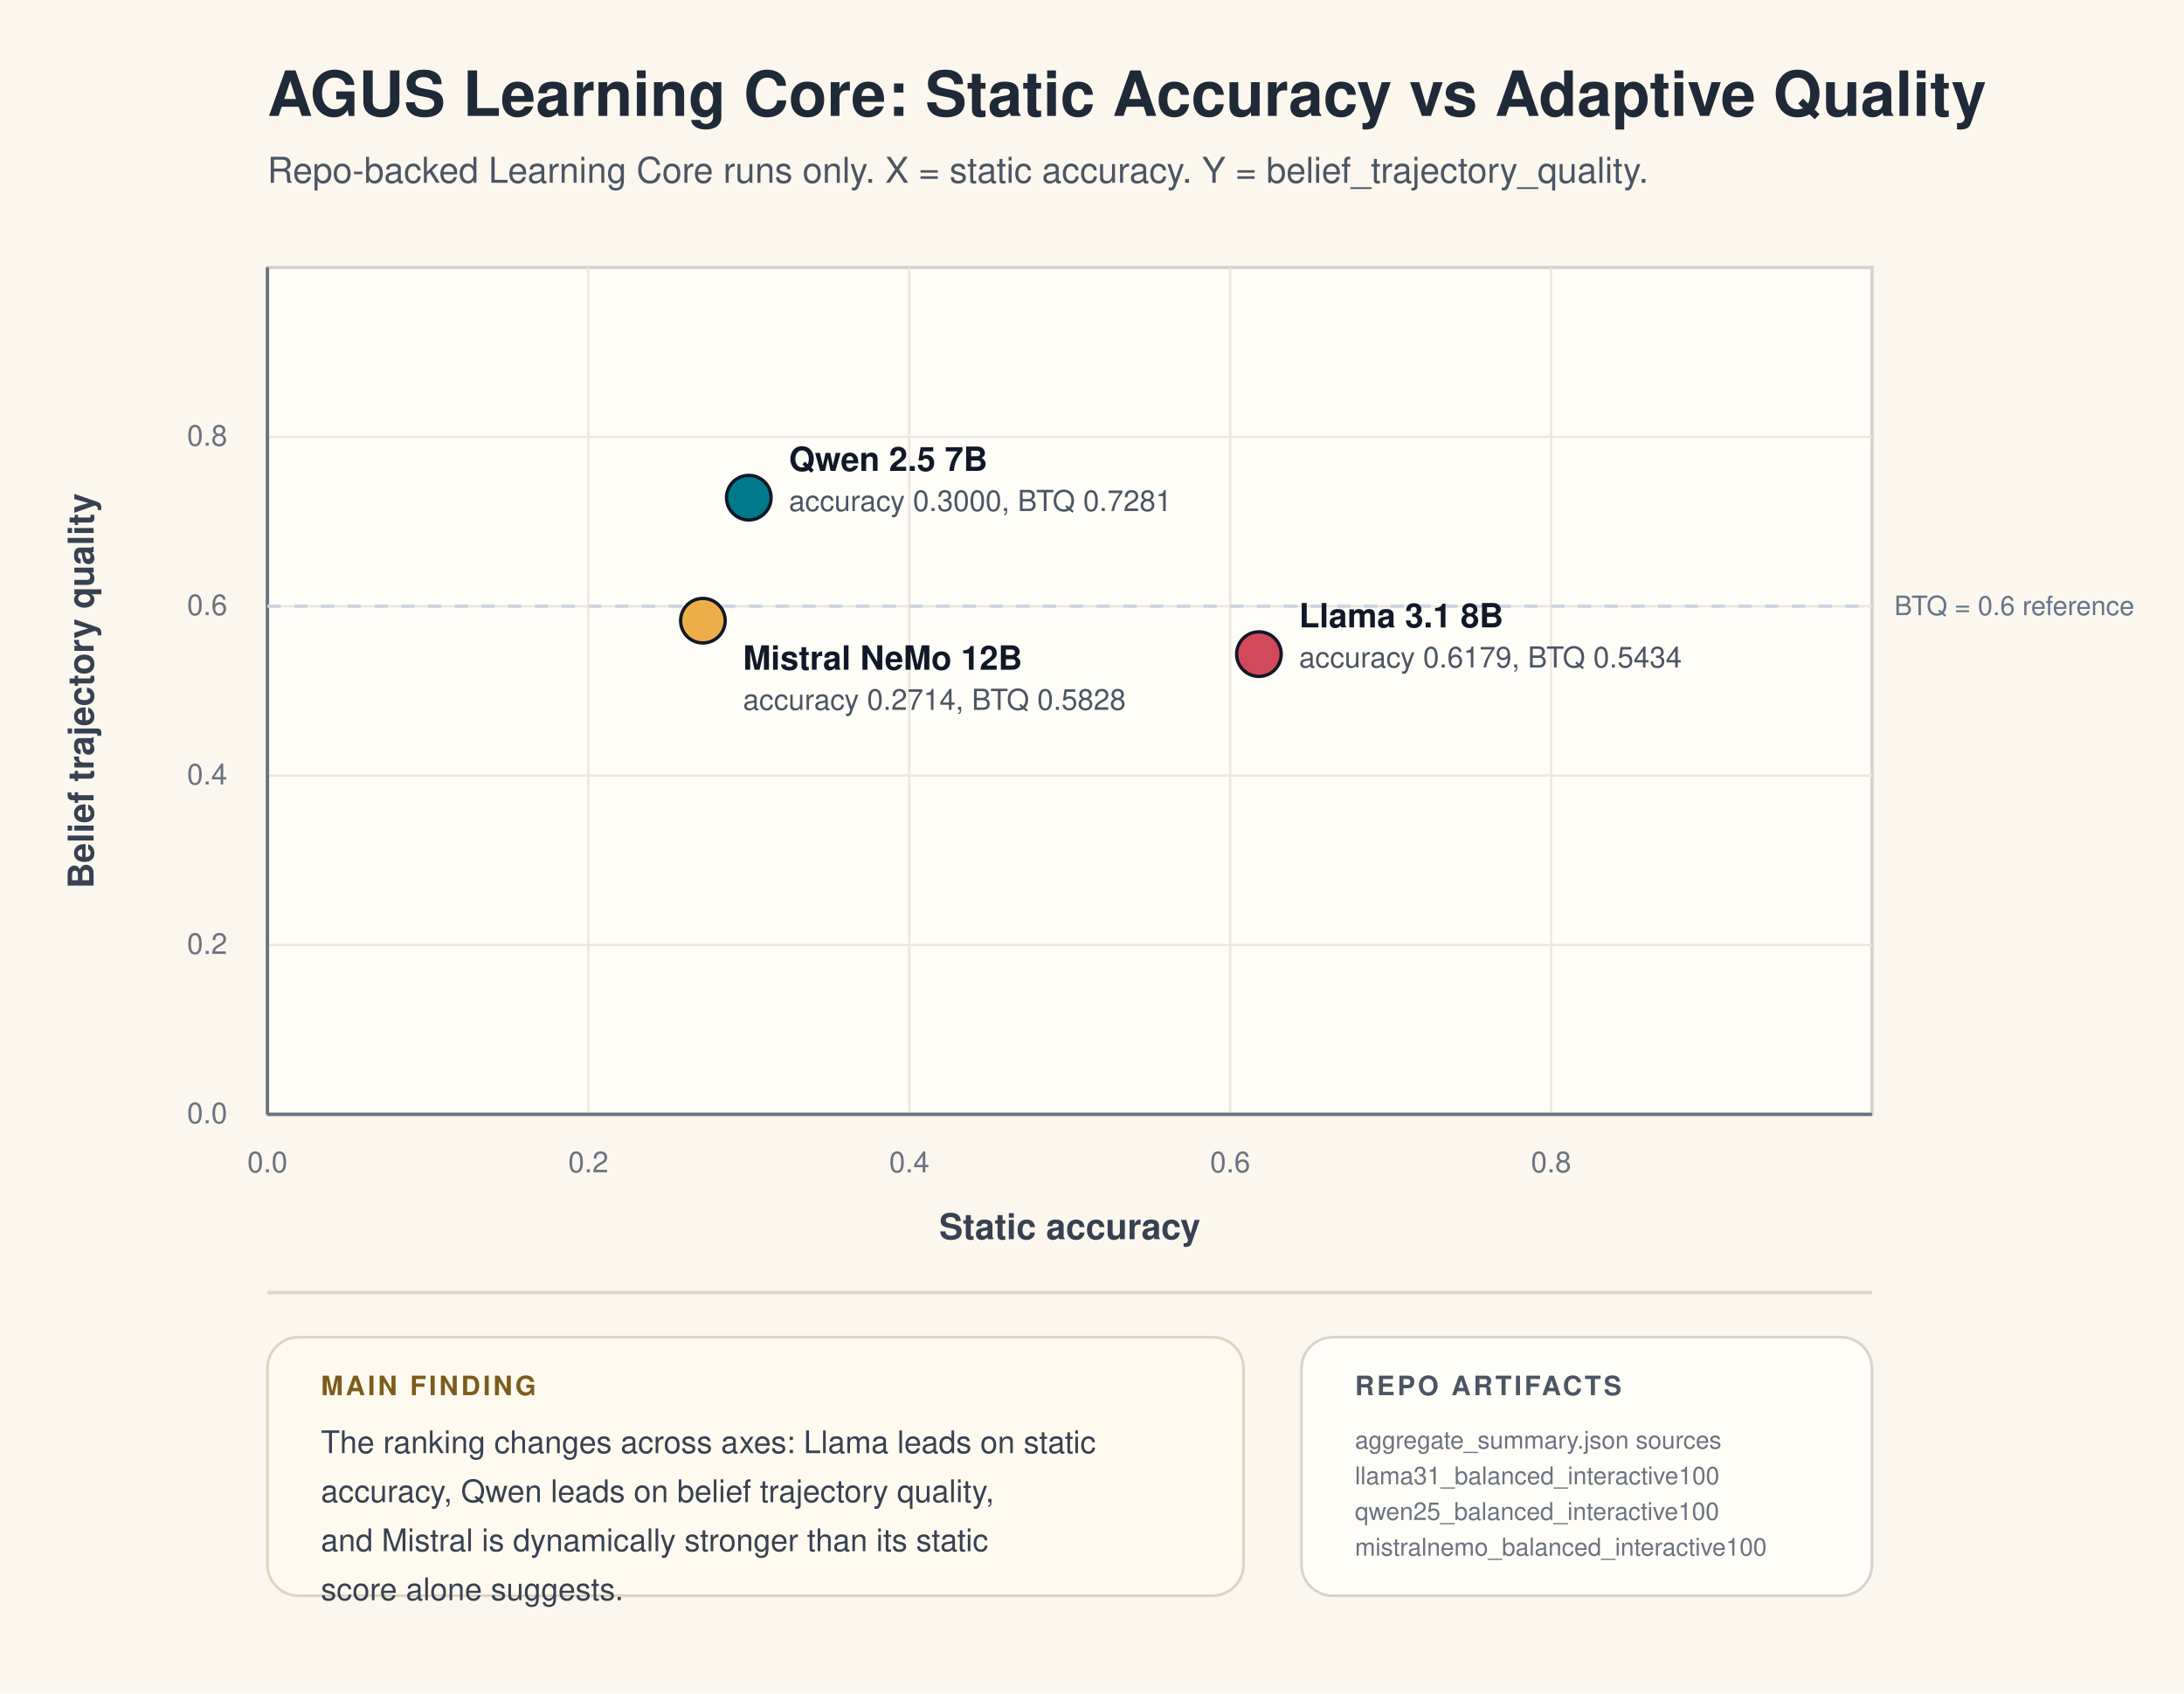
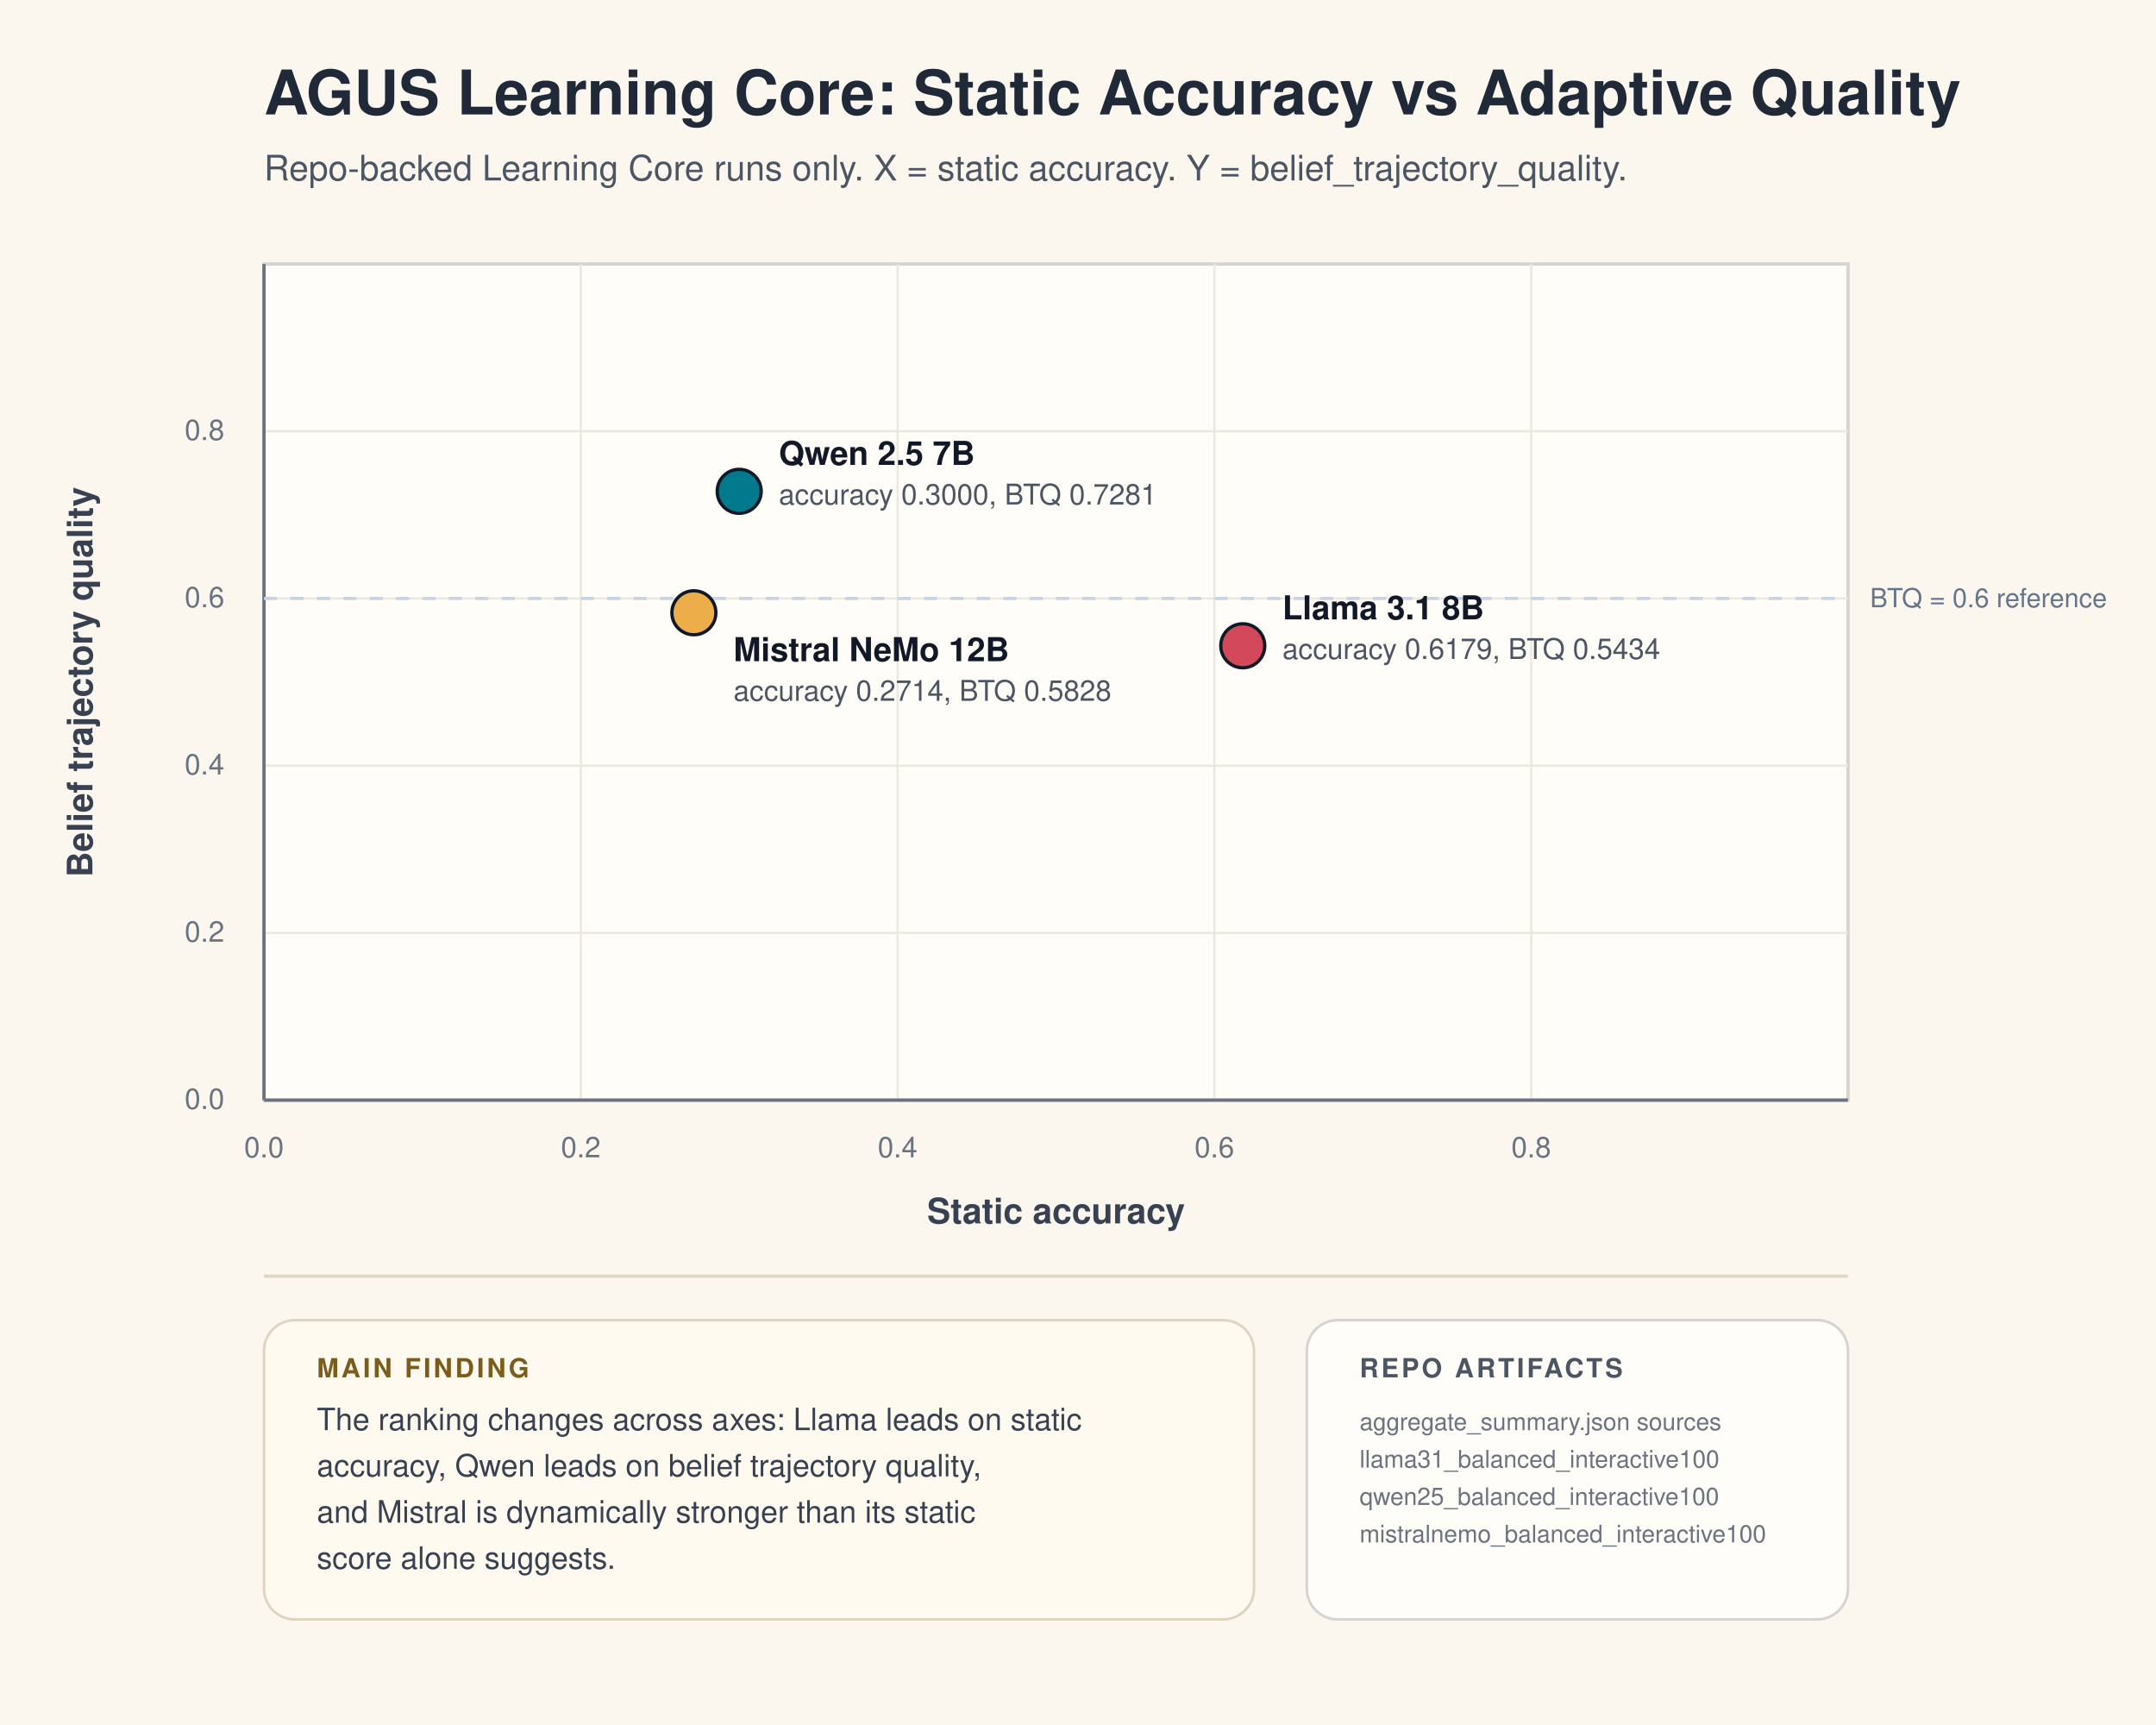
- <svg xmlns="http://www.w3.org/2000/svg" width="980" height="760" viewBox="0 0 980 760">
+ <svg xmlns="http://www.w3.org/2000/svg" width="980" height="784" viewBox="0 0 980 784">
  <rect width="100%" height="100%" fill="#fbf7ef" />
  <text x="120" y="52" font-family="Helvetica, Arial, sans-serif" font-size="28" font-weight="700" fill="#1f2937">AGUS Learning Core: Static Accuracy vs Adaptive Quality</text>
  <text x="120" y="82" font-family="Helvetica, Arial, sans-serif" font-size="16" fill="#4b5563">Repo-backed Learning Core runs only. X = static accuracy. Y = belief_trajectory_quality.</text>
  <rect x="120" y="120" width="720" height="380" fill="#fffdf8" stroke="#d6d3d1" stroke-width="1.5" />
  <line x1="120.0" y1="120" x2="120.0" y2="500" stroke="#ece7df" stroke-width="1" />
  <text x="120.0" y="526" text-anchor="middle" font-family="Helvetica, Arial, sans-serif" font-size="13" fill="#6b7280">0.0</text>
  <line x1="264.0" y1="120" x2="264.0" y2="500" stroke="#ece7df" stroke-width="1" />
  <text x="264.0" y="526" text-anchor="middle" font-family="Helvetica, Arial, sans-serif" font-size="13" fill="#6b7280">0.2</text>
  <line x1="408.0" y1="120" x2="408.0" y2="500" stroke="#ece7df" stroke-width="1" />
  <text x="408.0" y="526" text-anchor="middle" font-family="Helvetica, Arial, sans-serif" font-size="13" fill="#6b7280">0.4</text>
  <line x1="552.0" y1="120" x2="552.0" y2="500" stroke="#ece7df" stroke-width="1" />
  <text x="552.0" y="526" text-anchor="middle" font-family="Helvetica, Arial, sans-serif" font-size="13" fill="#6b7280">0.6</text>
  <line x1="696.0" y1="120" x2="696.0" y2="500" stroke="#ece7df" stroke-width="1" />
  <text x="696.0" y="526" text-anchor="middle" font-family="Helvetica, Arial, sans-serif" font-size="13" fill="#6b7280">0.8</text>
  <line x1="120" y1="500.0" x2="840" y2="500.0" stroke="#ece7df" stroke-width="1" />
  <text x="102" y="504.0" text-anchor="end" font-family="Helvetica, Arial, sans-serif" font-size="13" fill="#6b7280">0.0</text>
  <line x1="120" y1="424.0" x2="840" y2="424.0" stroke="#ece7df" stroke-width="1" />
  <text x="102" y="428.0" text-anchor="end" font-family="Helvetica, Arial, sans-serif" font-size="13" fill="#6b7280">0.2</text>
  <line x1="120" y1="348.0" x2="840" y2="348.0" stroke="#ece7df" stroke-width="1" />
  <text x="102" y="352.0" text-anchor="end" font-family="Helvetica, Arial, sans-serif" font-size="13" fill="#6b7280">0.4</text>
  <line x1="120" y1="272.0" x2="840" y2="272.0" stroke="#ece7df" stroke-width="1" />
  <text x="102" y="276.0" text-anchor="end" font-family="Helvetica, Arial, sans-serif" font-size="13" fill="#6b7280">0.6</text>
  <line x1="120" y1="196.0" x2="840" y2="196.0" stroke="#ece7df" stroke-width="1" />
  <text x="102" y="200.0" text-anchor="end" font-family="Helvetica, Arial, sans-serif" font-size="13" fill="#6b7280">0.8</text>
  <line x1="120" y1="500" x2="840" y2="500" stroke="#6b7280" stroke-width="1.5" />
  <line x1="120" y1="120" x2="120" y2="500" stroke="#6b7280" stroke-width="1.5" />
  <text x="480.0" y="556" text-anchor="middle" font-family="Helvetica, Arial, sans-serif" font-size="16" font-weight="600" fill="#374151">Static accuracy</text>
  <text x="42" y="310.0" transform="rotate(-90 42 310.0)" text-anchor="middle" font-family="Helvetica, Arial, sans-serif" font-size="16" font-weight="600" fill="#374151">Belief trajectory quality</text>
  <line x1="120" y1="272.0" x2="840" y2="272.0" stroke="#cbd5e1" stroke-dasharray="6,6" stroke-width="1.5" />
  <text x="850" y="276.0" font-family="Helvetica, Arial, sans-serif" font-size="12" fill="#64748b">BTQ = 0.6 reference</text>
  <circle cx="564.9" cy="293.5" r="10" fill="#d1495b" stroke="#111827" stroke-width="1.5" />
  <text x="582.9" y="281.5" font-family="Helvetica, Arial, sans-serif" font-size="15" font-weight="700" fill="#111827">Llama 3.1 8B</text>
  <text x="582.9" y="299.5" font-family="Helvetica, Arial, sans-serif" font-size="13" fill="#4b5563">accuracy 0.6179, BTQ 0.5434</text>
  <circle cx="336.0" cy="223.3" r="10" fill="#00798c" stroke="#111827" stroke-width="1.5" />
  <text x="354.0" y="211.3" font-family="Helvetica, Arial, sans-serif" font-size="15" font-weight="700" fill="#111827">Qwen 2.5 7B</text>
  <text x="354.0" y="229.3" font-family="Helvetica, Arial, sans-serif" font-size="13" fill="#4b5563">accuracy 0.3000, BTQ 0.7281</text>
  <circle cx="315.4" cy="278.5" r="10" fill="#edae49" stroke="#111827" stroke-width="1.5" />
  <text x="333.4" y="300.5" font-family="Helvetica, Arial, sans-serif" font-size="15" font-weight="700" fill="#111827">Mistral NeMo 12B</text>
  <text x="333.4" y="318.5" font-family="Helvetica, Arial, sans-serif" font-size="13" fill="#4b5563">accuracy 0.2714, BTQ 0.5828</text>
  <line x1="120" y1="580" x2="840" y2="580" stroke="#ded6c8" stroke-width="1.5" />
-   <rect x="120" y="600" width="438" height="116" rx="14" fill="#fffaf0" stroke="#dfd4bf" stroke-width="1.2" />
+   <rect x="120" y="600" width="450" height="136" rx="14" fill="#fffaf0" stroke="#dfd4bf" stroke-width="1.2" />
  <text x="144" y="626" font-family="Helvetica, Arial, sans-serif" font-size="12" font-weight="700" letter-spacing="1.2" fill="#7c5c1b">MAIN FINDING</text>
-   <text x="144" y="652" font-family="Helvetica, Arial, sans-serif" font-size="14" fill="#374151">
+   <text x="144" y="650" font-family="Helvetica, Arial, sans-serif" font-size="14" fill="#374151">
    <tspan x="144" dy="0">The ranking changes across axes: Llama leads on static</tspan>
-     <tspan x="144" dy="22">accuracy, Qwen leads on belief trajectory quality,</tspan>
-     <tspan x="144" dy="22">and Mistral is dynamically stronger than its static</tspan>
-     <tspan x="144" dy="22">score alone suggests.</tspan>
+     <tspan x="144" dy="21">accuracy, Qwen leads on belief trajectory quality,</tspan>
+     <tspan x="144" dy="21">and Mistral is dynamically stronger than its static</tspan>
+     <tspan x="144" dy="21">score alone suggests.</tspan>
  </text>
-   <rect x="584" y="600" width="256" height="116" rx="14" fill="#fffdf8" stroke="#d6d3d1" stroke-width="1.2" />
-   <text x="608" y="626" font-family="Helvetica, Arial, sans-serif" font-size="12" font-weight="700" letter-spacing="1.2" fill="#4b5563">REPO ARTIFACTS</text>
-   <text x="608" y="650" font-family="Helvetica, Arial, sans-serif" font-size="11" fill="#6b7280">
-     <tspan x="608" dy="0">aggregate_summary.json sources</tspan>
-     <tspan x="608" dy="16">llama31_balanced_interactive100</tspan>
-     <tspan x="608" dy="16">qwen25_balanced_interactive100</tspan>
-     <tspan x="608" dy="16">mistralnemo_balanced_interactive100</tspan>
+   <rect x="594" y="600" width="246" height="136" rx="14" fill="#fffdf8" stroke="#d6d3d1" stroke-width="1.2" />
+   <text x="618" y="626" font-family="Helvetica, Arial, sans-serif" font-size="12" font-weight="700" letter-spacing="1.2" fill="#4b5563">REPO ARTIFACTS</text>
+   <text x="618" y="650" font-family="Helvetica, Arial, sans-serif" font-size="11" fill="#6b7280">
+     <tspan x="618" dy="0">aggregate_summary.json sources</tspan>
+     <tspan x="618" dy="17">llama31_balanced_interactive100</tspan>
+     <tspan x="618" dy="17">qwen25_balanced_interactive100</tspan>
+     <tspan x="618" dy="17">mistralnemo_balanced_interactive100</tspan>
  </text>
</svg>
